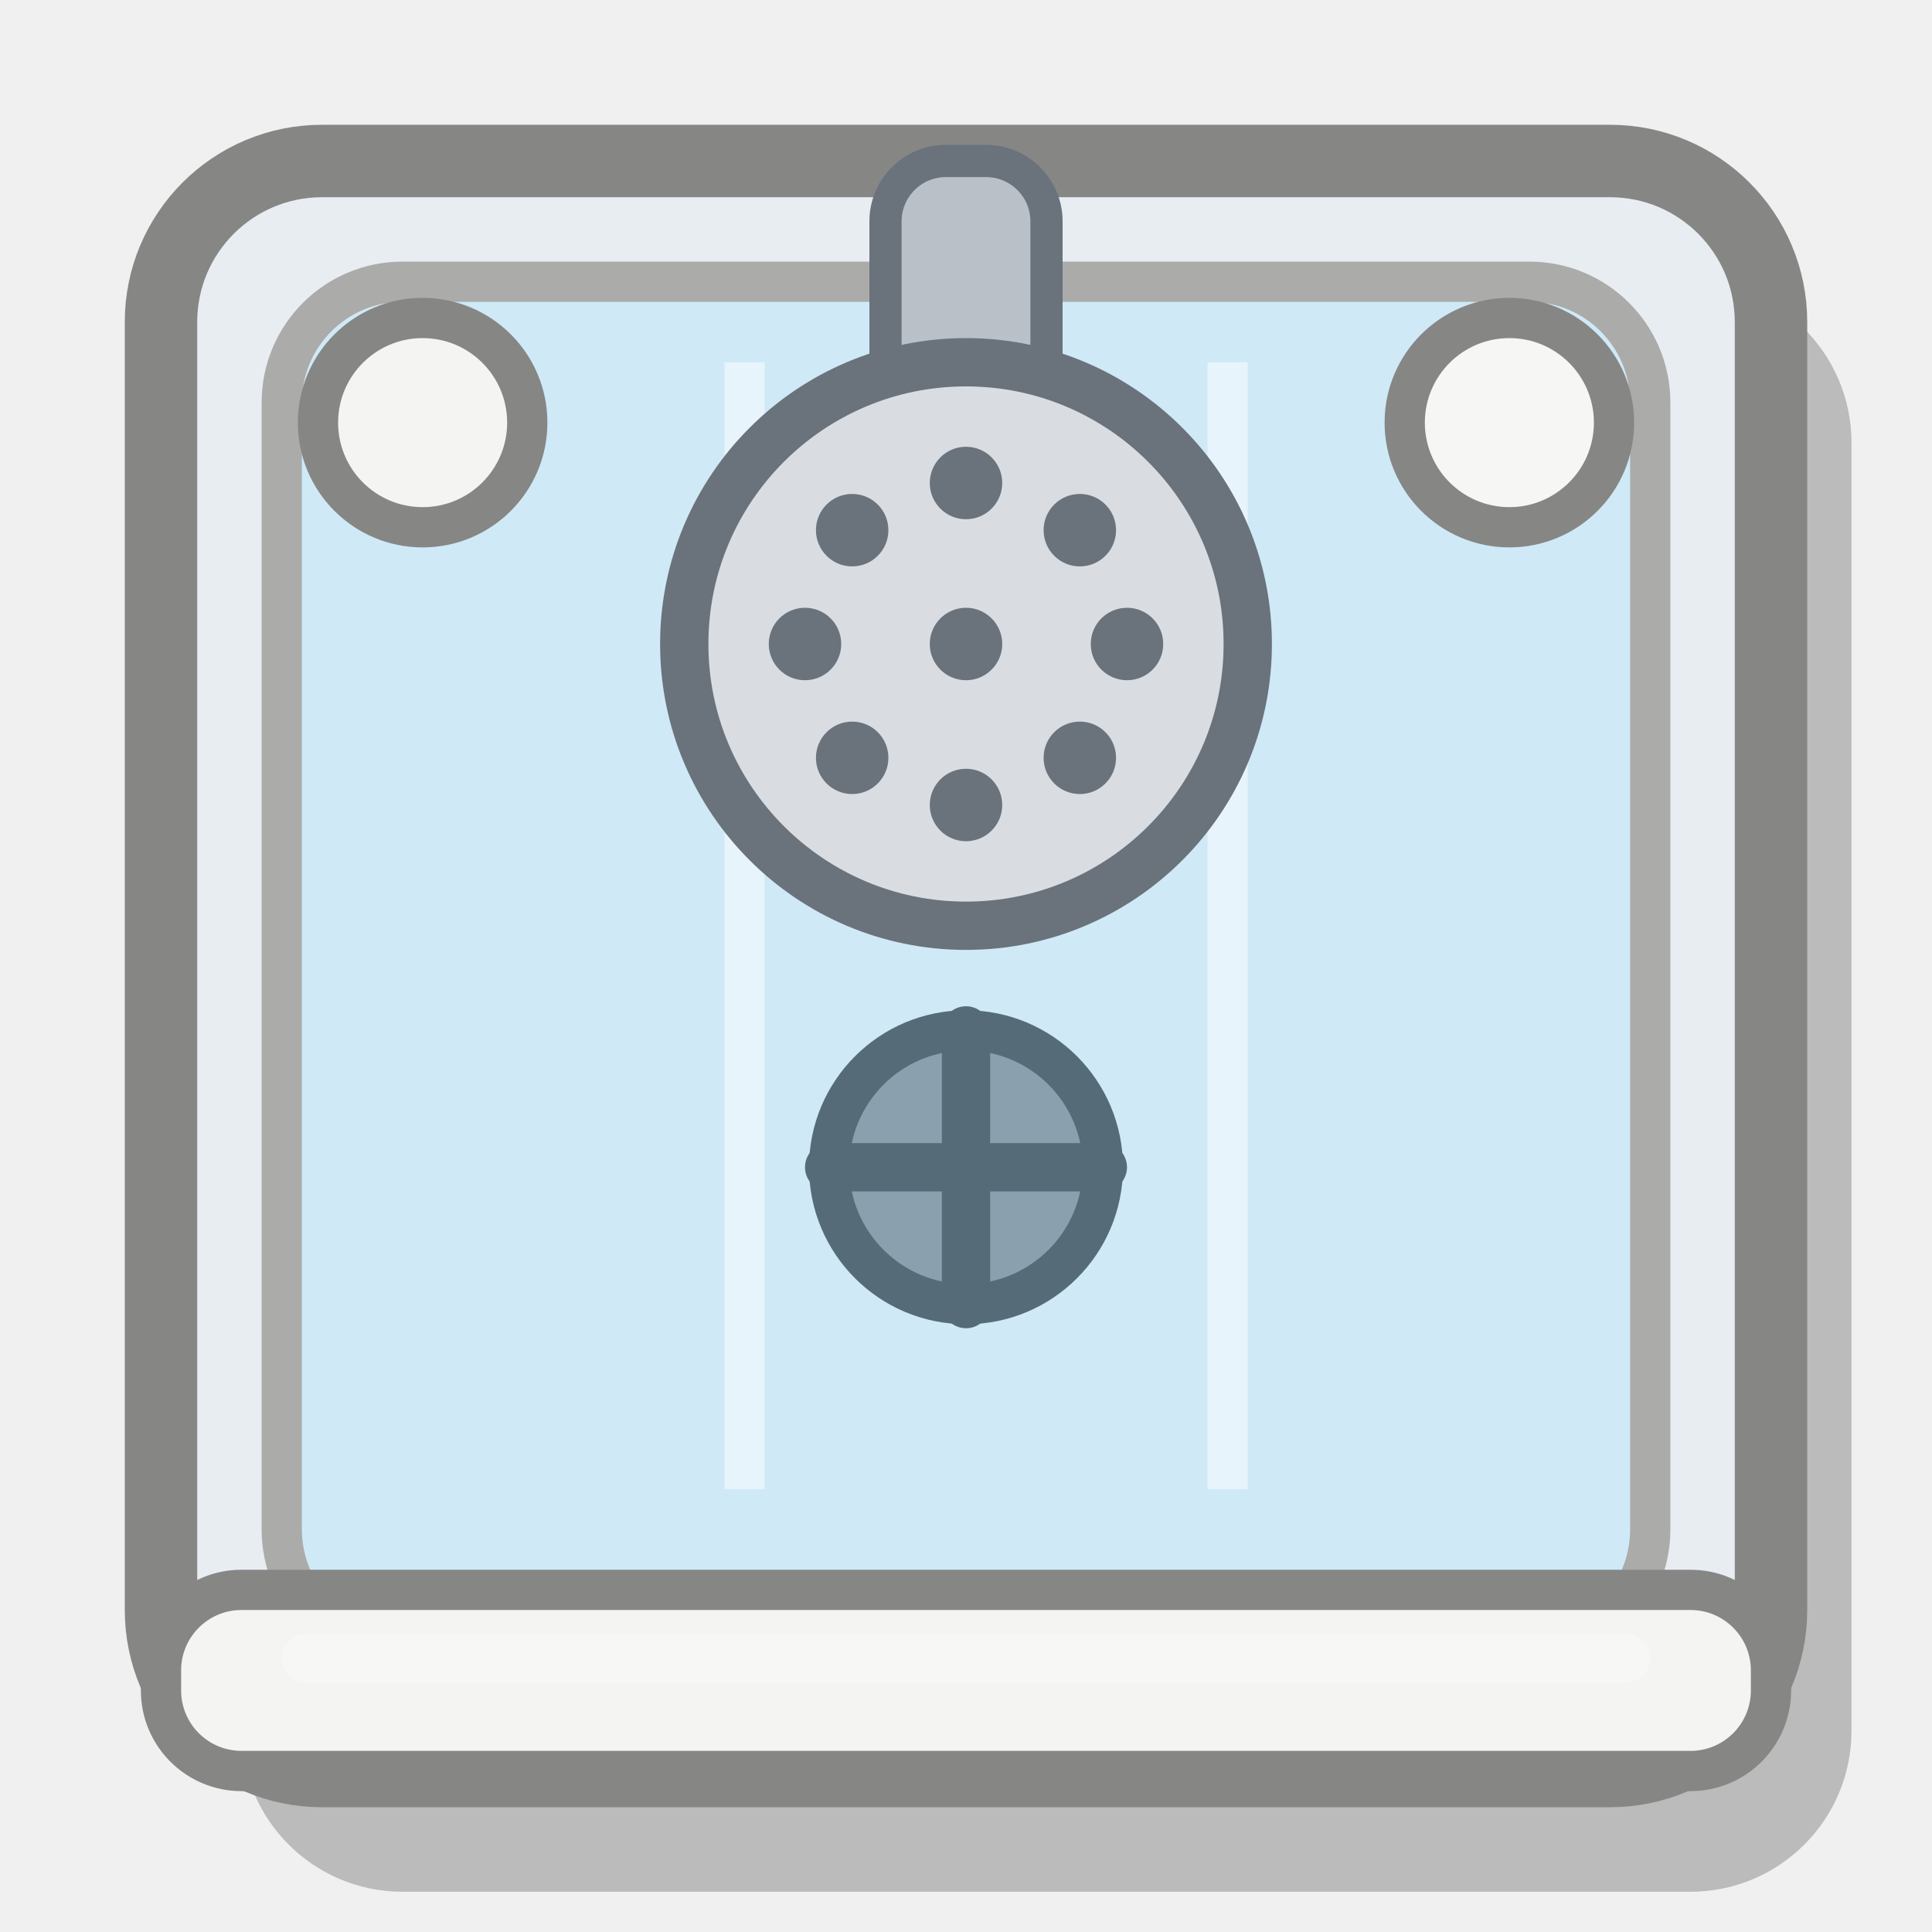
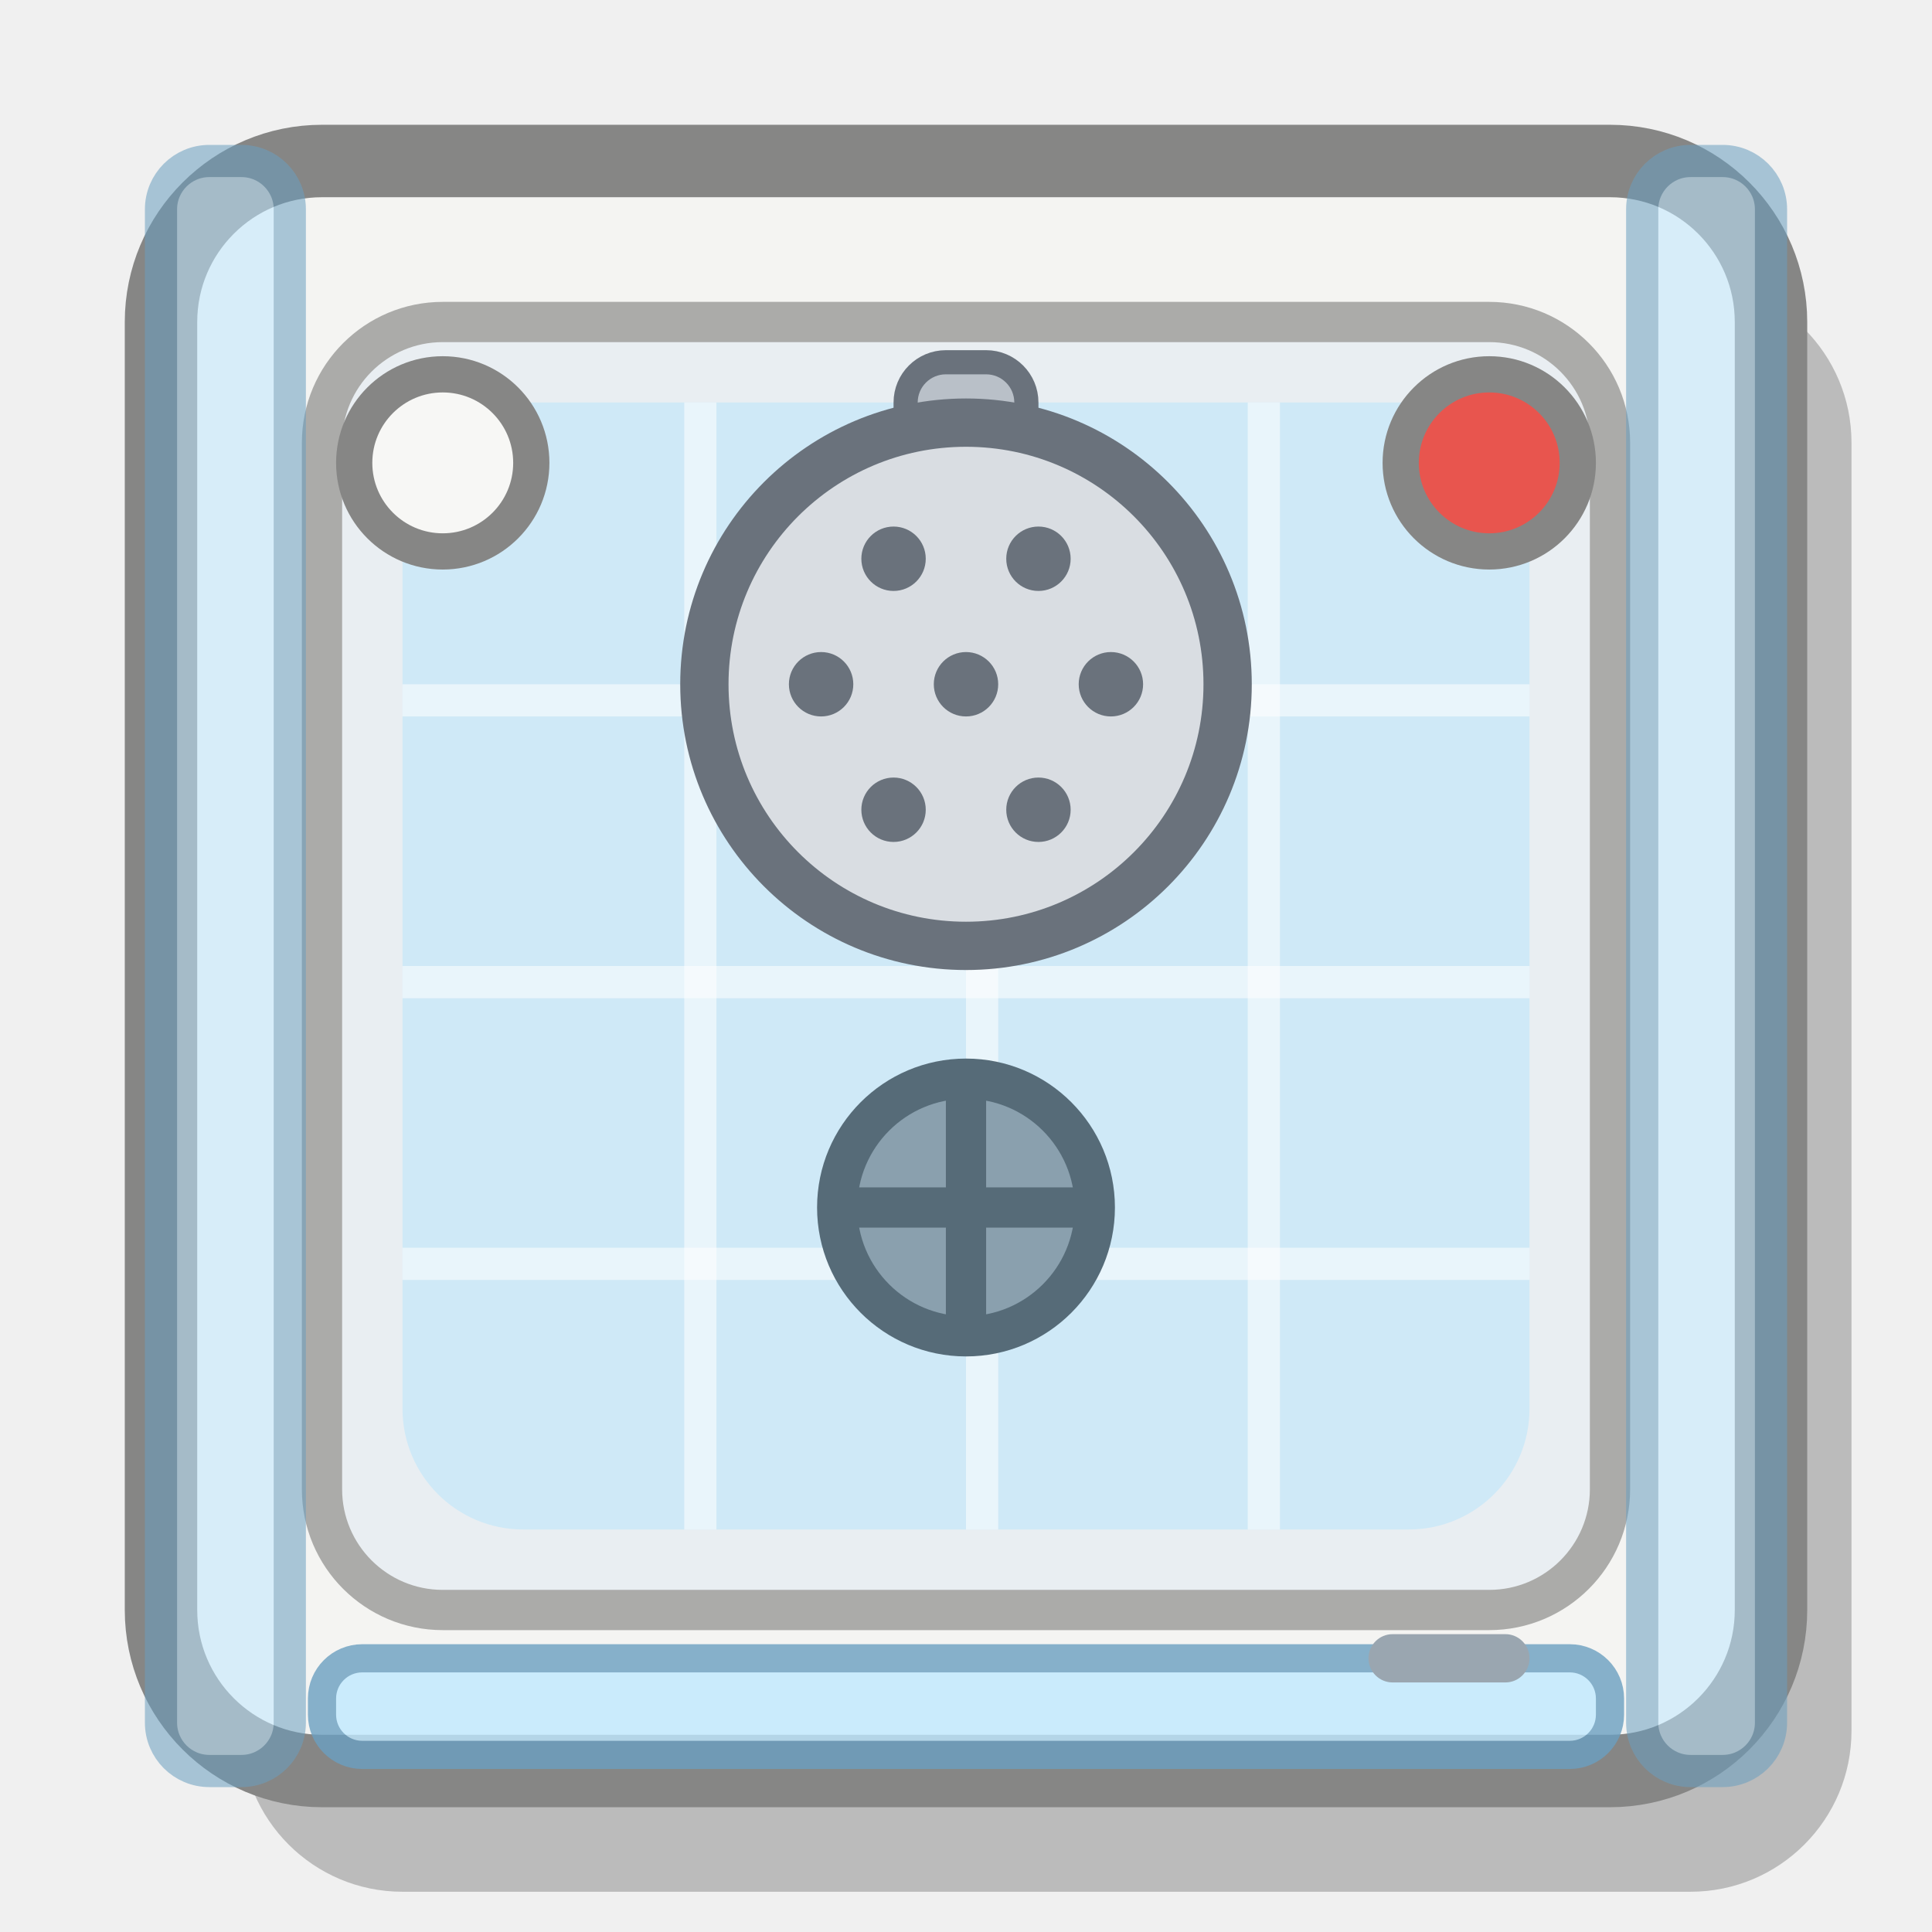
<svg xmlns="http://www.w3.org/2000/svg" width="96" height="96" viewBox="0 0 48 48">
  <rect x="6" y="7" width="40" height="40" rx="4" fill="#000" opacity="0.22" />
-   <rect x="4" y="4" width="40" height="40" rx="4" fill="#e8edf2" stroke="#868685" stroke-width="1.8" />
-   <rect x="7" y="7" width="34" height="34" rx="3" fill="#cfe9f7" stroke="#ababa9" stroke-width="1" />
-   <rect x="18" y="9" width="1" height="28" rx="0" fill="#ffffff" opacity="0.5" />
-   <rect x="30" y="9" width="1" height="28" rx="0" fill="#ffffff" opacity="0.5" />
-   <circle cx="24" cy="29" r="3.4" fill="#8aa0ae" stroke="#566b78" stroke-width="1" />
-   <rect x="20" y="28.4" width="8" height="1.2" rx="0.6" fill="#566b78" />
-   <rect x="23.4" y="25" width="1.2" height="8" rx="0.6" fill="#566b78" />
-   <rect x="22" y="4" width="4" height="8" rx="1.5" fill="#b9c0c8" stroke="#6a727c" stroke-width="0.8" />
-   <circle cx="24" cy="16" r="7" fill="#d9dde2" stroke="#6a727c" stroke-width="1.2" />
-   <circle cx="28.0" cy="16.0" r="0.9" fill="#6a727c" />
-   <circle cx="26.828" cy="18.828" r="0.9" fill="#6a727c" />
-   <circle cx="24.0" cy="20.0" r="0.9" fill="#6a727c" />
-   <circle cx="21.172" cy="18.828" r="0.9" fill="#6a727c" />
-   <circle cx="20.0" cy="16.0" r="0.9" fill="#6a727c" />
-   <circle cx="21.172" cy="13.172" r="0.9" fill="#6a727c" />
-   <circle cx="24.0" cy="12.0" r="0.9" fill="#6a727c" />
-   <circle cx="26.828" cy="13.172" r="0.9" fill="#6a727c" />
-   <circle cx="24" cy="16" r="0.9" fill="#6a727c" />
-   <circle cx="10.5" cy="10.5" r="2.6" fill="#f4f4f2" stroke="#868685" stroke-width="1" />
-   <circle cx="37.5" cy="10.5" r="2.6" fill="#f6f6f5" stroke="#868685" stroke-width="1" />
-   <rect x="4" y="39.5" width="40" height="4.5" rx="2" fill="#f4f4f2" stroke="#868685" stroke-width="1" />
-   <rect x="7" y="40.6" width="34" height="1.2" rx="0.6" fill="#f8f8f7" opacity="0.7" />
+   <rect x="4" y="4" width="40" height="40" rx="4" fill="#f4f4f2" stroke="#868685" stroke-width="1.8" />
+   <rect x="8" y="8" width="32" height="32" rx="3" fill="#e9eef2" stroke="#ababa9" stroke-width="1" />
+   <rect x="10" y="10" width="28" height="28" rx="3" fill="#cfe9f7" />
+   <rect x="17" y="10" width="0.8" height="28" rx="0" fill="#ffffff" opacity="0.55" />
+   <rect x="10" y="17" width="28" height="0.8" rx="0" fill="#ffffff" opacity="0.55" />
+   <rect x="24" y="10" width="0.8" height="28" rx="0" fill="#ffffff" opacity="0.55" />
+   <rect x="10" y="24" width="28" height="0.8" rx="0" fill="#ffffff" opacity="0.55" />
+   <rect x="31" y="10" width="0.8" height="28" rx="0" fill="#ffffff" opacity="0.55" />
+   <rect x="10" y="31" width="28" height="0.8" rx="0" fill="#ffffff" opacity="0.55" />
+   <circle cx="24" cy="30" r="3.2" fill="#8aa0ae" stroke="#566b78" stroke-width="1" />
+   <rect x="20.6" y="29.5" width="6.8" height="1" rx="0.5" fill="#566b78" />
+   <rect x="23.5" y="26.6" width="1" height="6.8" rx="0.5" fill="#566b78" />
+   <rect x="22.5" y="9" width="3" height="6" rx="1" fill="#b9c0c8" stroke="#6a727c" stroke-width="0.6" />
+   <circle cx="24" cy="17" r="6.5" fill="#d9dde2" stroke="#6a727c" stroke-width="1.2" />
+   <circle cx="27.6" cy="17.0" r="0.8" fill="#6a727c" />
+   <circle cx="25.8" cy="20.118" r="0.8" fill="#6a727c" />
+   <circle cx="22.2" cy="20.118" r="0.8" fill="#6a727c" />
+   <circle cx="20.4" cy="17.0" r="0.8" fill="#6a727c" />
+   <circle cx="22.2" cy="13.882" r="0.8" fill="#6a727c" />
+   <circle cx="25.8" cy="13.882" r="0.8" fill="#6a727c" />
+   <circle cx="24" cy="17" r="0.8" fill="#6a727c" />
+   <circle cx="11" cy="11.5" r="2.2" fill="#f7f7f5" stroke="#868685" stroke-width="0.9" />
+   <circle cx="37" cy="11.5" r="2.2" fill="#e8554e" stroke="#868685" stroke-width="0.9" />
+   <rect x="4" y="4" width="3.2" height="40" rx="1.2" fill="#bfe8ff" stroke="#6a9fc0" stroke-width="0.8" opacity="0.55" />
+   <rect x="40.8" y="4" width="3.2" height="40" rx="1.2" fill="#bfe8ff" stroke="#6a9fc0" stroke-width="0.8" opacity="0.55" />
+   <rect x="8" y="41.2" width="32" height="2.4" rx="1" fill="#bfe8ff" stroke="#6a9fc0" stroke-width="0.7" opacity="0.8" />
+   <rect x="34" y="40.6" width="4" height="1.2" rx="0.6" fill="#9aa6b0" />
</svg>
